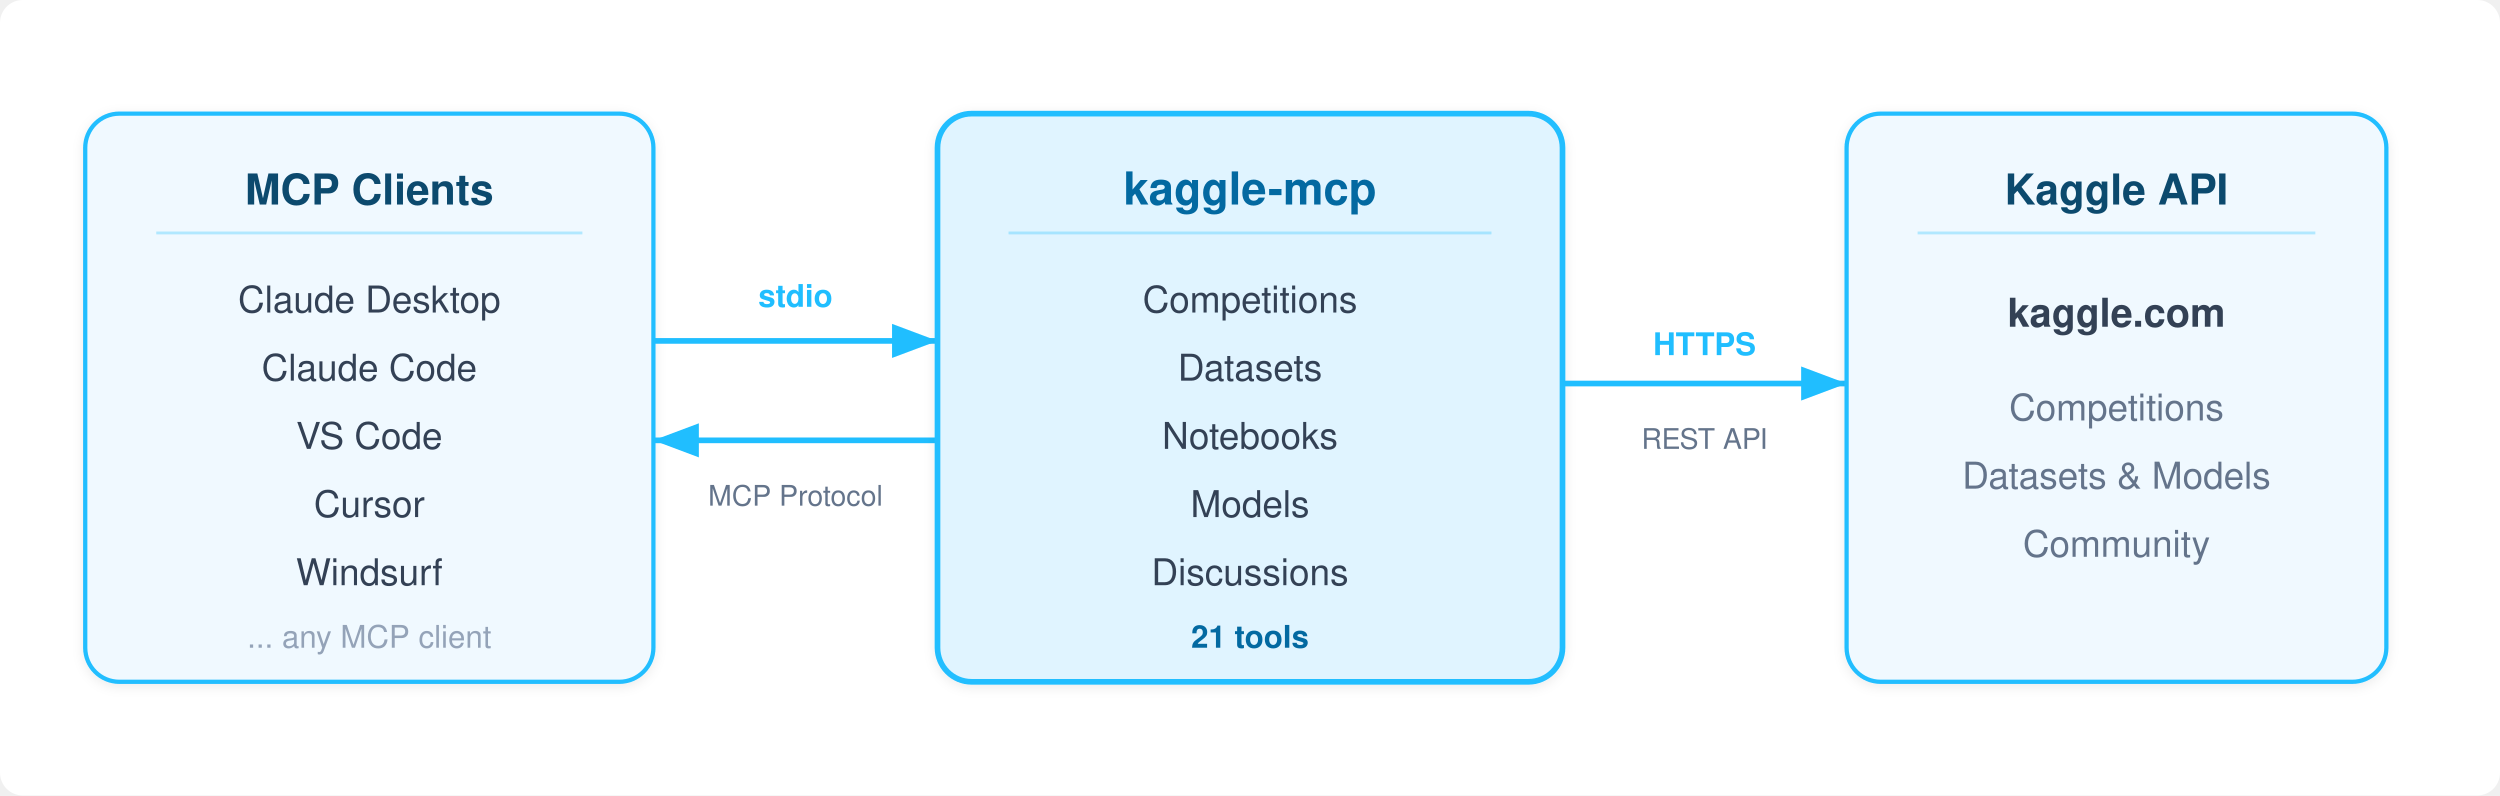
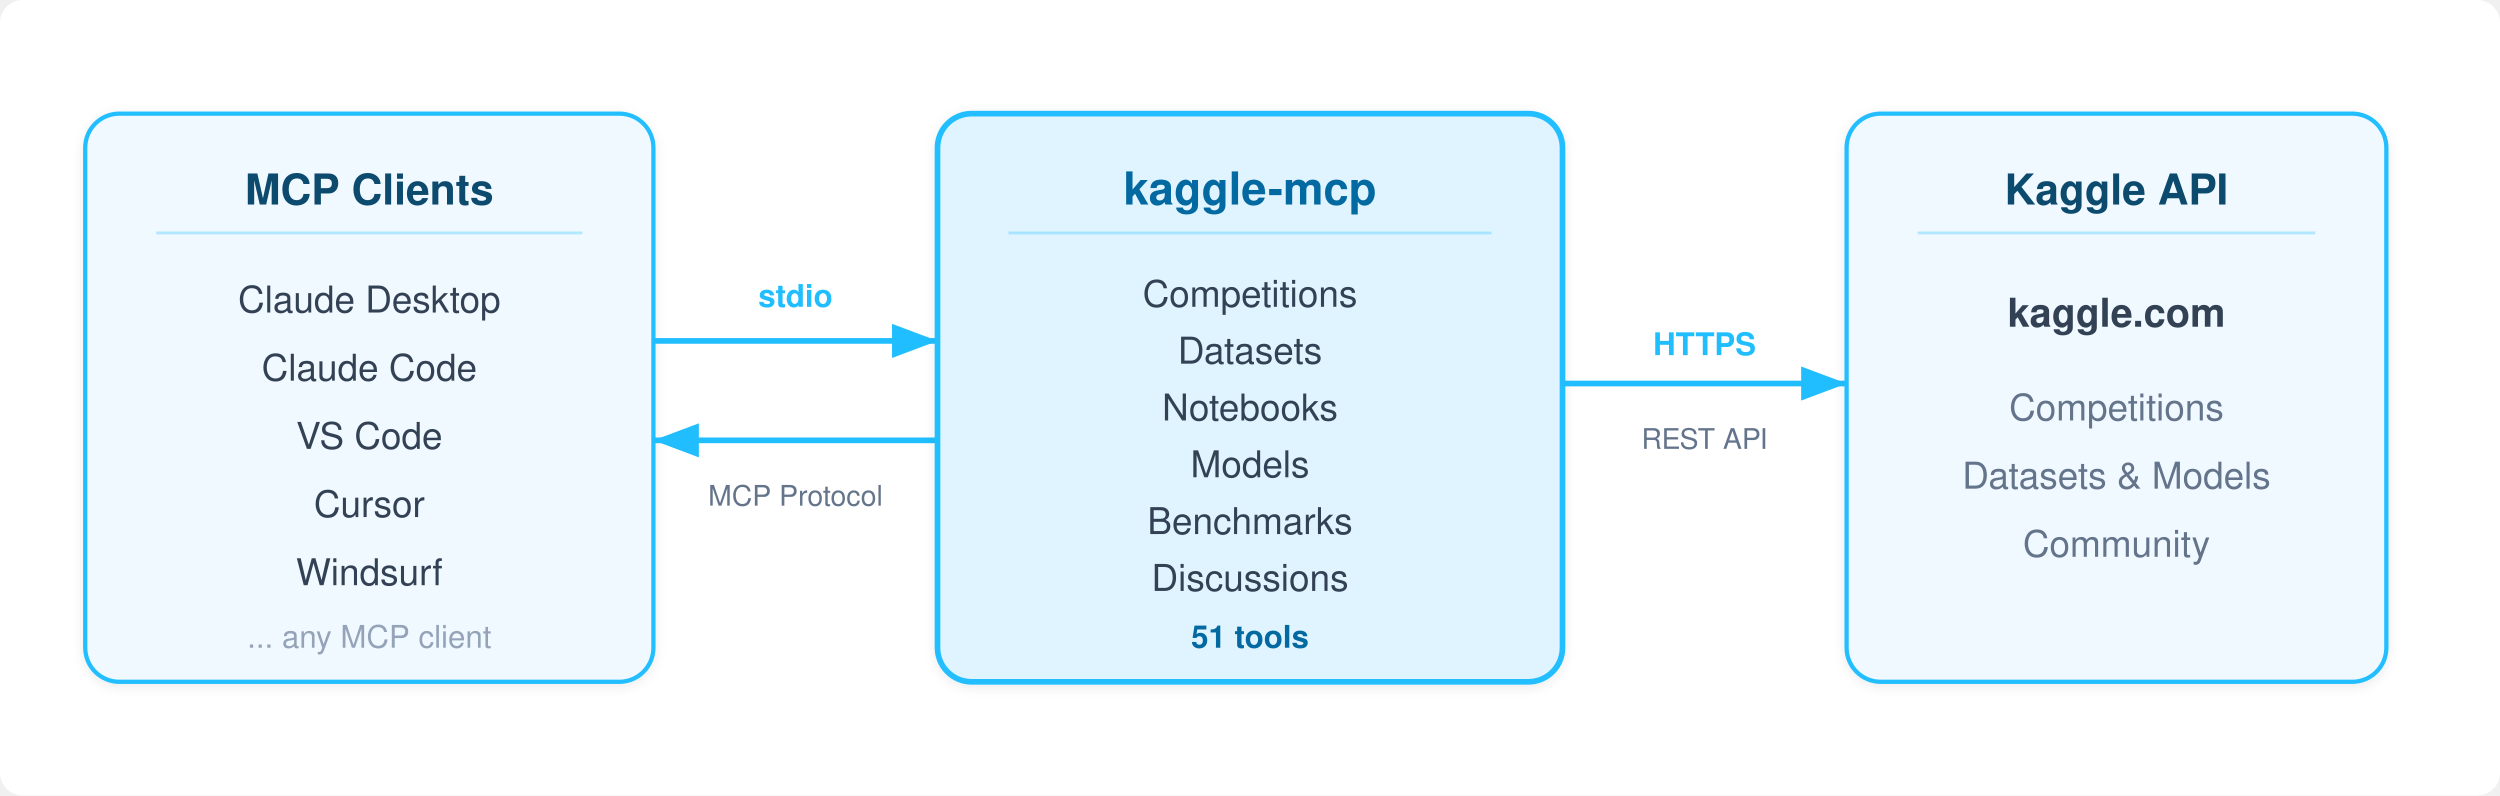
<svg xmlns="http://www.w3.org/2000/svg" viewBox="0 0 880 280" width="880" height="280" font-family="-apple-system,BlinkMacSystemFont,'Segoe UI',Helvetica,Arial,sans-serif">
  <defs>
    <filter id="shadow" x="-4%" y="-4%" width="108%" height="108%">
      <feDropShadow dx="0" dy="1" stdDeviation="2" flood-opacity="0.08" />
    </filter>
    <marker id="arrowRight" markerWidth="8" markerHeight="6" refX="8" refY="3" orient="auto">
      <path d="M0,0 L8,3 L0,6" fill="#20BEFF" />
    </marker>
    <marker id="arrowLeft" markerWidth="8" markerHeight="6" refX="0" refY="3" orient="auto">
      <path d="M8,0 L0,3 L8,6" fill="#20BEFF" />
    </marker>
  </defs>
  <rect width="880" height="280" fill="white" rx="8" />
  <rect x="30" y="40" width="200" height="200" rx="12" fill="#f0f9ff" stroke="#20BEFF" stroke-width="1.5" filter="url(#shadow)" />
  <text x="130" y="72" text-anchor="middle" font-size="15" font-weight="700" fill="#0c4a6e">MCP Clients</text>
  <line x1="55" y1="82" x2="205" y2="82" stroke="#20BEFF" stroke-opacity="0.3" stroke-width="1" />
  <text x="130" y="110" text-anchor="middle" font-size="13" fill="#334155">Claude Desktop</text>
  <text x="130" y="134" text-anchor="middle" font-size="13" fill="#334155">Claude Code</text>
  <text x="130" y="158" text-anchor="middle" font-size="13" fill="#334155">VS Code</text>
  <text x="130" y="182" text-anchor="middle" font-size="13" fill="#334155">Cursor</text>
  <text x="130" y="206" text-anchor="middle" font-size="13" fill="#334155">Windsurf</text>
  <text x="130" y="228" text-anchor="middle" font-size="11" fill="#94a3b8">... any MCP client</text>
  <line x1="230" y1="120" x2="330" y2="120" stroke="#20BEFF" stroke-width="2" marker-end="url(#arrowRight)" />
  <line x1="230" y1="155" x2="330" y2="155" stroke="#20BEFF" stroke-width="2" marker-start="url(#arrowLeft)" />
  <text x="280" y="108" text-anchor="middle" font-size="11" font-weight="600" fill="#20BEFF">stdio</text>
  <text x="280" y="178" text-anchor="middle" font-size="10" fill="#64748b">MCP Protocol</text>
  <rect x="330" y="40" width="220" height="200" rx="12" fill="#e0f4ff" stroke="#20BEFF" stroke-width="2" filter="url(#shadow)" />
  <text x="440" y="72" text-anchor="middle" font-size="16" font-weight="700" fill="#0369a1">kaggle-mcp</text>
  <line x1="355" y1="82" x2="525" y2="82" stroke="#20BEFF" stroke-opacity="0.3" stroke-width="1" />
-   <text x="440" y="110" text-anchor="middle" font-size="13" fill="#334155">Competitions</text>
-   <text x="440" y="134" text-anchor="middle" font-size="13" fill="#334155">Datasets</text>
-   <text x="440" y="158" text-anchor="middle" font-size="13" fill="#334155">Notebooks</text>
-   <text x="440" y="182" text-anchor="middle" font-size="13" fill="#334155">Models</text>
-   <text x="440" y="206" text-anchor="middle" font-size="13" fill="#334155">Discussions</text>
-   <text x="440" y="228" text-anchor="middle" font-size="11" font-weight="600" fill="#0369a1">21 tools</text>
+   <text x="440" y="108" text-anchor="middle" font-size="13" fill="#334155">Competitions</text>
+   <text x="440" y="128" text-anchor="middle" font-size="13" fill="#334155">Datasets</text>
+   <text x="440" y="148" text-anchor="middle" font-size="13" fill="#334155">Notebooks</text>
+   <text x="440" y="168" text-anchor="middle" font-size="13" fill="#334155">Models</text>
+   <text x="440" y="188" text-anchor="middle" font-size="13" fill="#334155">Benchmarks</text>
+   <text x="440" y="208" text-anchor="middle" font-size="13" fill="#334155">Discussions</text>
+   <text x="440" y="228" text-anchor="middle" font-size="11" font-weight="600" fill="#0369a1">51 tools</text>
  <line x1="550" y1="135" x2="650" y2="135" stroke="#20BEFF" stroke-width="2" marker-end="url(#arrowRight)" />
  <text x="600" y="125" text-anchor="middle" font-size="11" font-weight="600" fill="#20BEFF">HTTPS</text>
  <text x="600" y="158" text-anchor="middle" font-size="10" fill="#64748b">REST API</text>
  <rect x="650" y="40" width="190" height="200" rx="12" fill="#f0f9ff" stroke="#20BEFF" stroke-width="1.5" filter="url(#shadow)" />
  <text x="745" y="72" text-anchor="middle" font-size="15" font-weight="700" fill="#0c4a6e">Kaggle API</text>
  <line x1="675" y1="82" x2="815" y2="82" stroke="#20BEFF" stroke-opacity="0.3" stroke-width="1" />
  <text x="745" y="115" text-anchor="middle" font-size="14" font-weight="600" fill="#334155">kaggle.com</text>
  <text x="745" y="148" text-anchor="middle" font-size="13" fill="#64748b">Competitions</text>
  <text x="745" y="172" text-anchor="middle" font-size="13" fill="#64748b">Datasets &amp; Models</text>
  <text x="745" y="196" text-anchor="middle" font-size="13" fill="#64748b">Community</text>
</svg>
